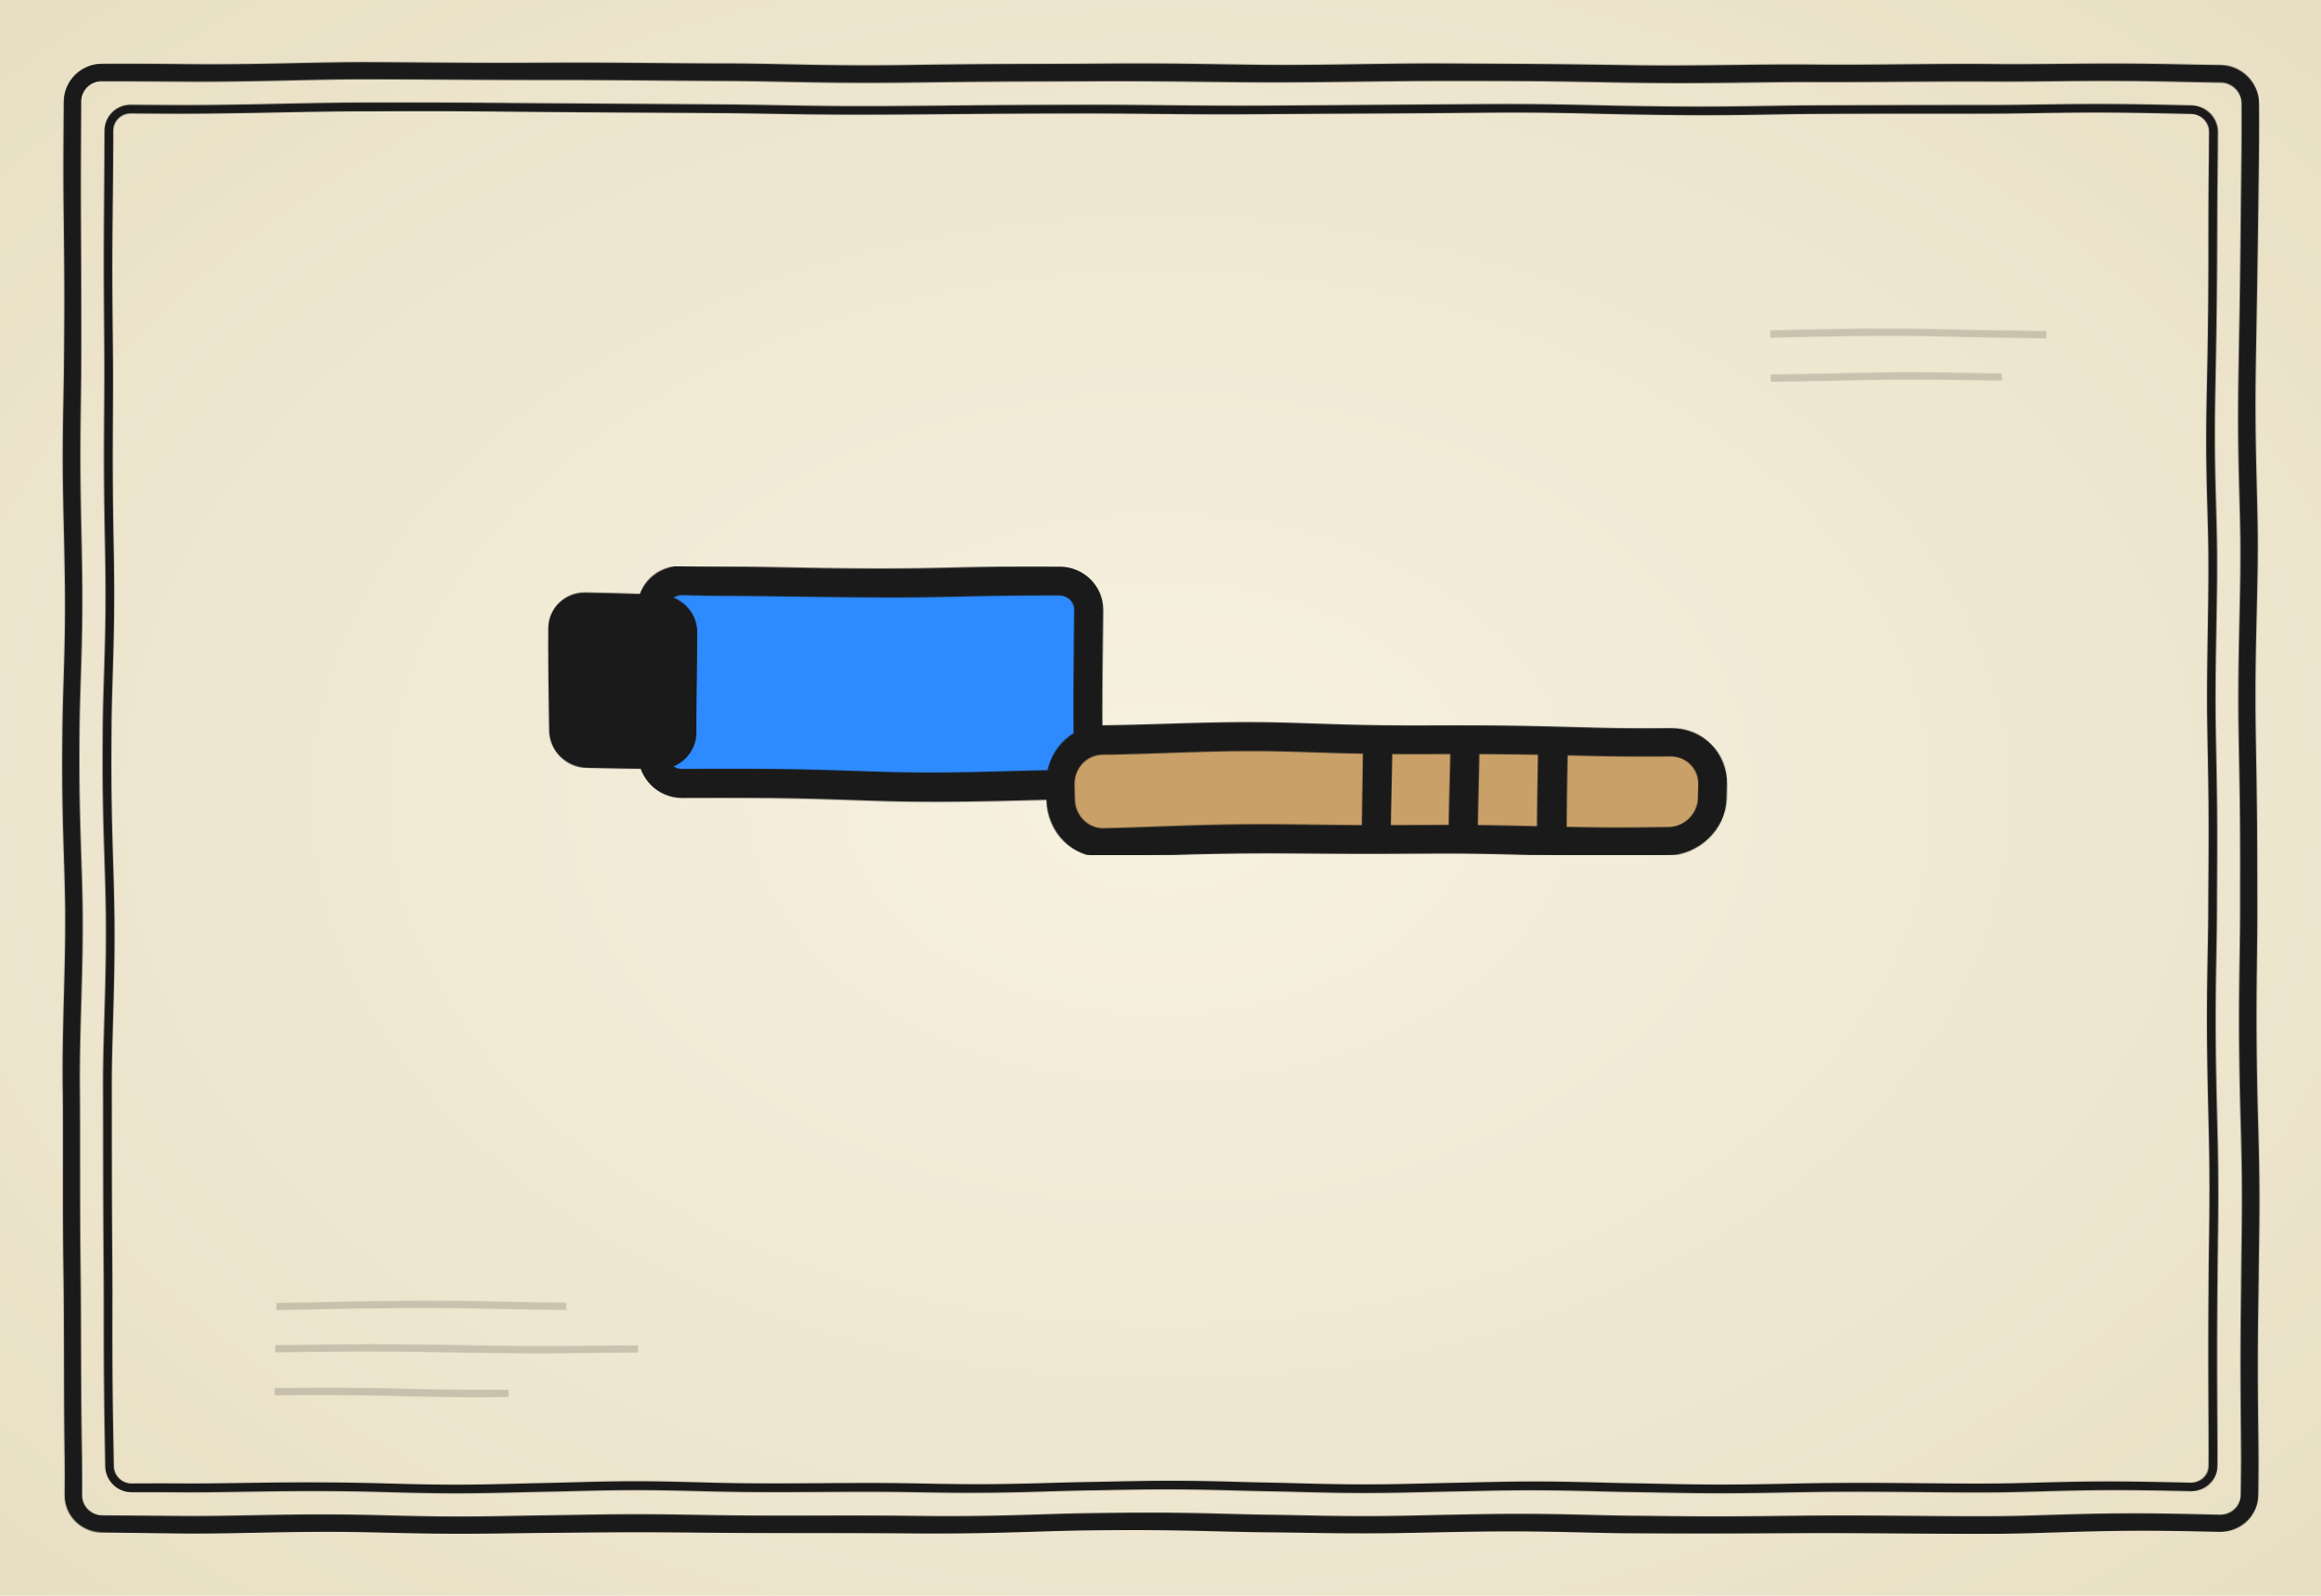
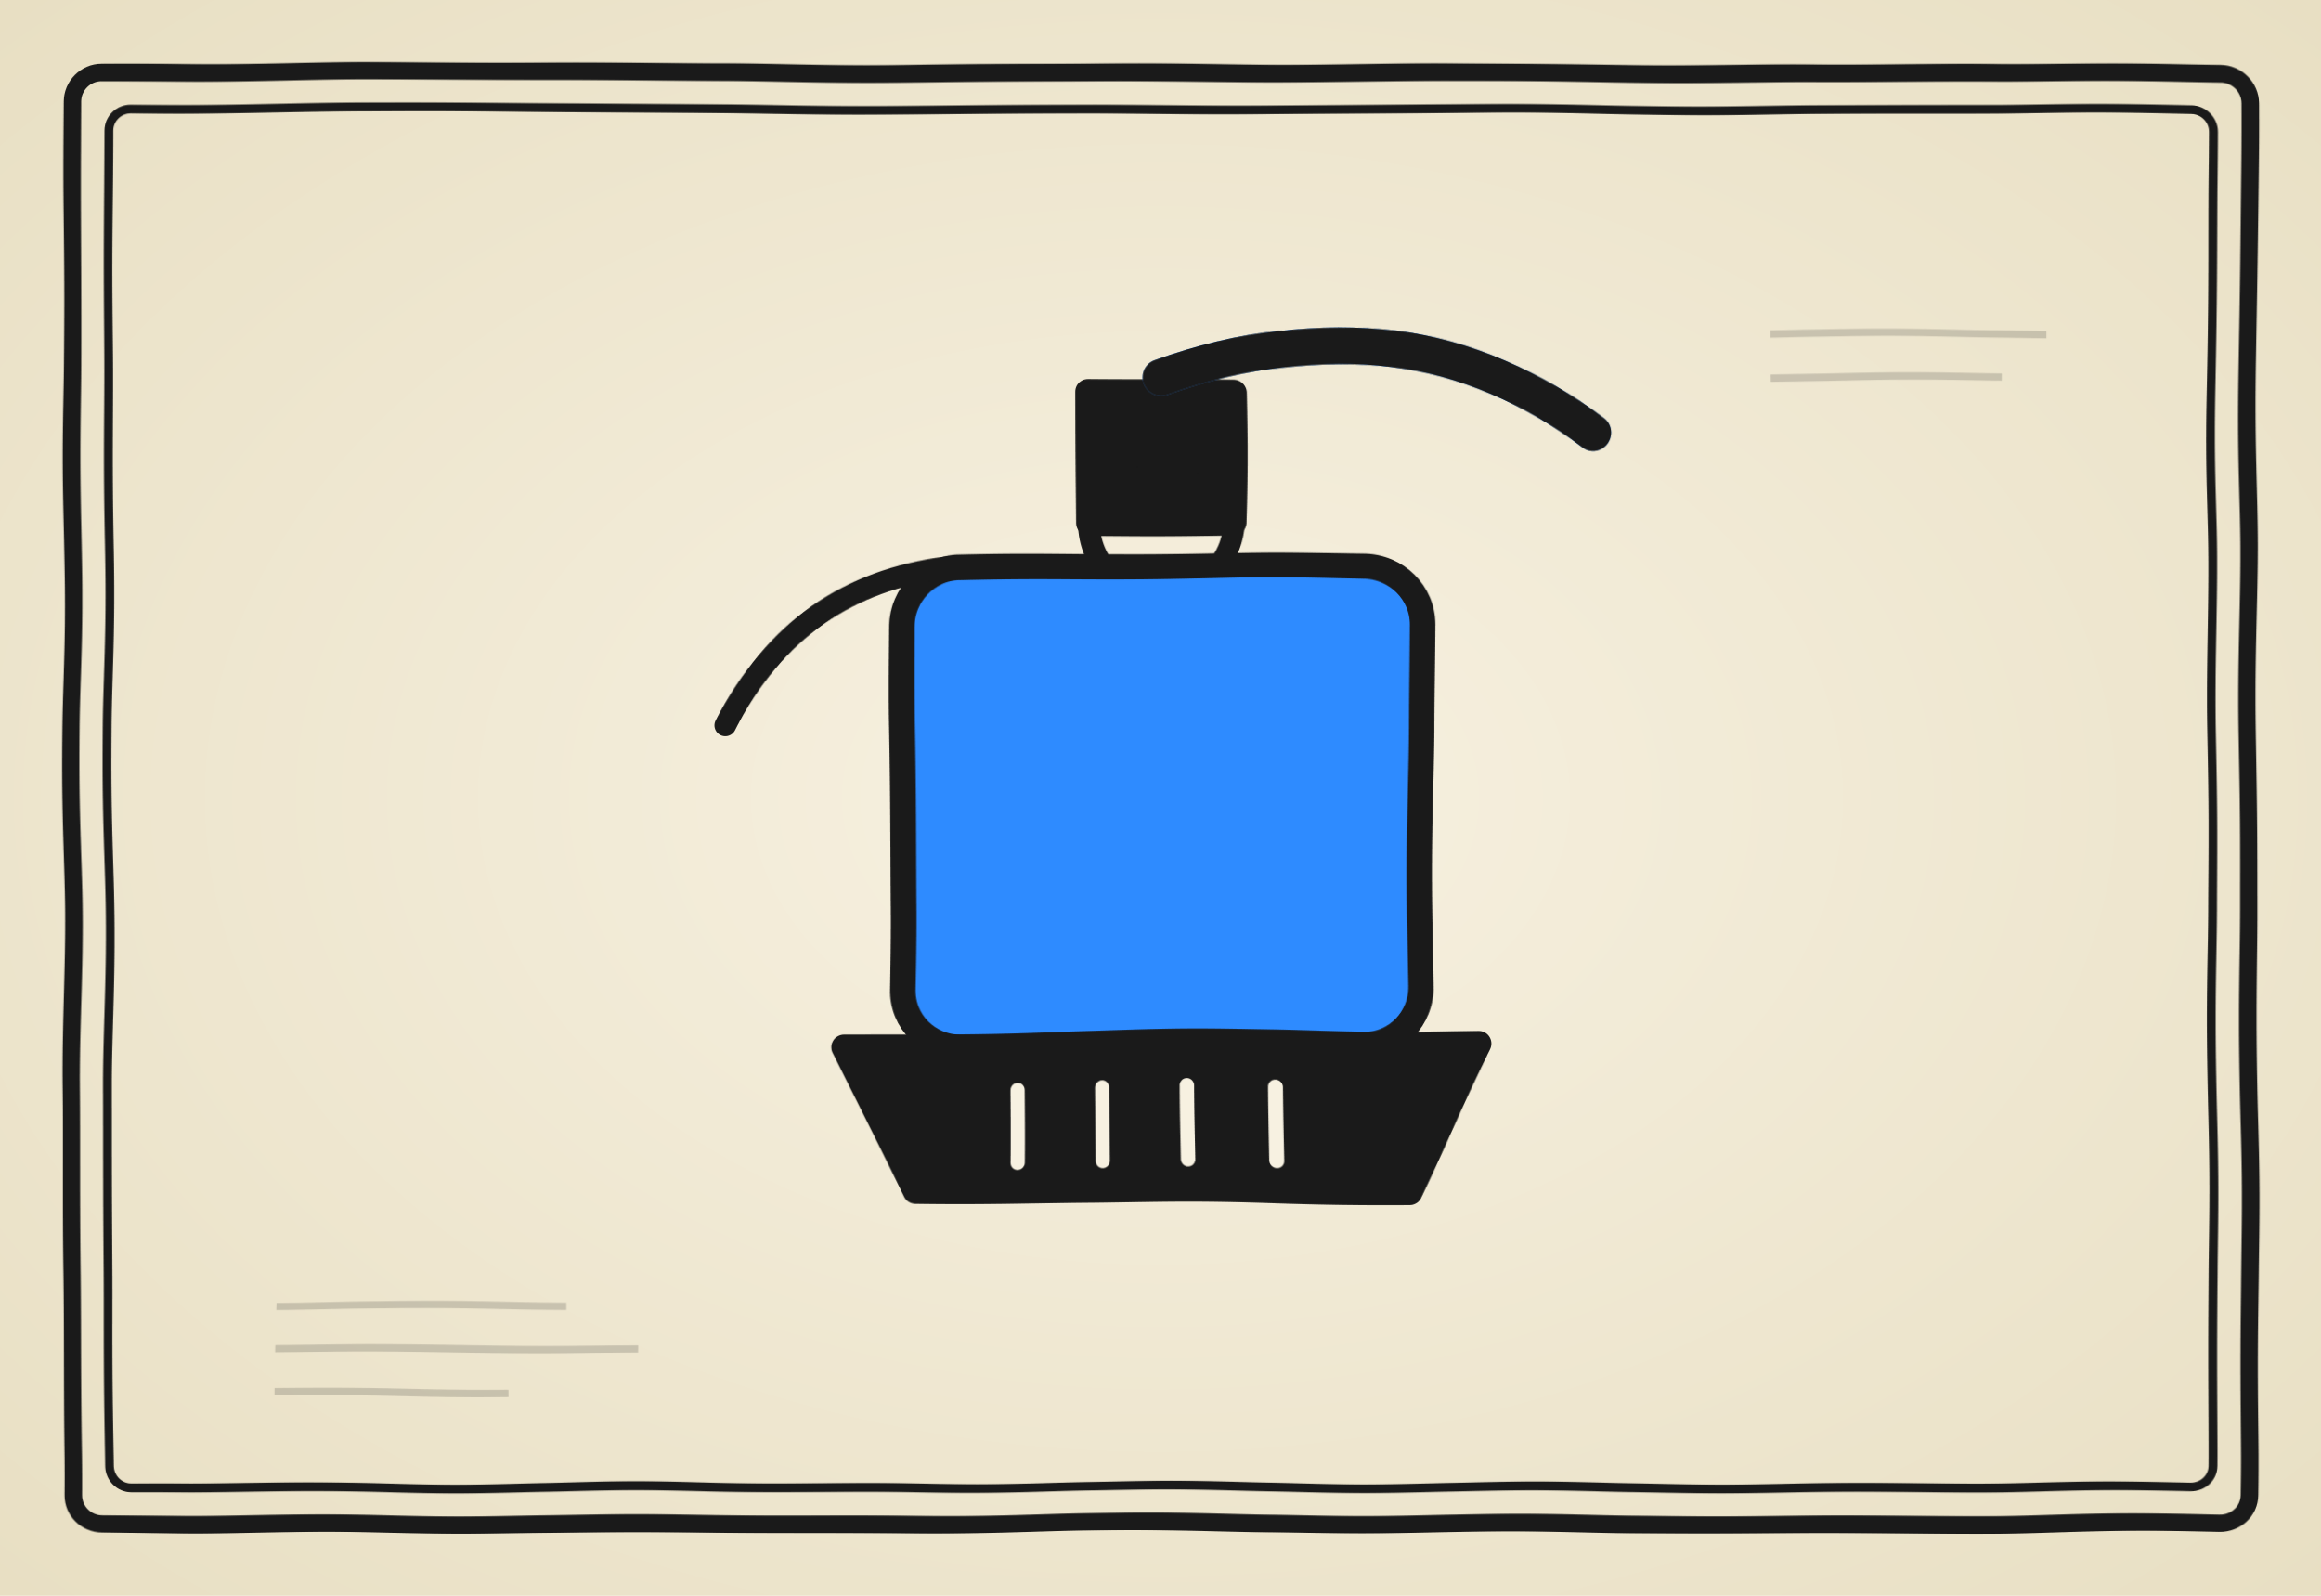
<svg xmlns="http://www.w3.org/2000/svg" viewBox="0 0 320 220" role="img" aria-label="die Tauchpumpe">
  <defs>
    <radialGradient id="paper" cx="50%" cy="50%" r="70%">
      <stop offset="0%" stop-color="#f7f1e1" />
      <stop offset="100%" stop-color="#e8dfc3" />
    </radialGradient>
    <filter id="sketch" x="-5%" y="-5%" width="110%" height="110%">
      <feTurbulence type="fractalNoise" baseFrequency="0.02" numOctaves="2" seed="896" />
      <feDisplacementMap in="SourceGraphic" scale="1.8" />
    </filter>
    <filter id="sketchLight" x="-5%" y="-5%" width="110%" height="110%">
      <feTurbulence type="fractalNoise" baseFrequency="0.04" numOctaves="1" seed="899" />
      <feDisplacementMap in="SourceGraphic" scale="1.1" />
    </filter>
  </defs>
  <rect width="320" height="220" fill="url(#paper)" />
  <g fill="none" stroke="#1a1a1a" stroke-linecap="round" stroke-linejoin="round" filter="url(#sketchLight)">
    <rect x="10" y="10" width="300" height="200" stroke-width="2.4" rx="4" />
    <rect x="15" y="15" width="290" height="190" stroke-width="1.2" rx="3" />
  </g>
  <g stroke="#1a1a1a" stroke-width="1" opacity="0.18" filter="url(#sketchLight)">
    <line x1="38" y1="180" x2="78" y2="180" />
    <line x1="38" y1="186" x2="88" y2="186" />
    <line x1="38" y1="192" x2="70" y2="192" />
    <line x1="244" y1="46" x2="282" y2="46" />
    <line x1="244" y1="52" x2="276" y2="52" />
  </g>
  <g filter="url(#sketch)">
-     <g stroke="#1a1a1a" stroke-width="4" stroke-linejoin="round" stroke-linecap="round" fill="#2e8bff">
-       <rect x="90" y="80" width="60" height="28" rx="4" />
-       <rect x="78" y="84" width="16" height="20" rx="3" fill="#1a1a1a" />
-       <rect x="146" y="102" width="90" height="14" rx="6" fill="#c9a068" />
-       <line x1="190" y1="104" x2="190" y2="114" />
-       <line x1="202" y1="104" x2="202" y2="114" />
-       <line x1="214" y1="104" x2="214" y2="114" />
+     <g stroke="#1a1a1a" stroke-width="3.5" stroke-linejoin="round" stroke-linecap="round">
+       <rect x="150" y="54" width="20" height="18" fill="#1a1a1a" />
+       <path d="M 160 52 Q 194 40 220 60" fill="none" stroke-width="5" stroke="#2e8bff" />
+       <path d="M 160 52 Q 194 40 220 60" fill="none" stroke-width="5" />
+       <circle cx="160" cy="72" r="10" fill="none" stroke-width="3" />
+       <rect x="124" y="78" width="72" height="66" rx="8" fill="#2e8bff" />
+       <path d="M 130 78 Q 110 80 100 100" fill="none" stroke-width="3" />
+       <path d="M 116 144 L 204 144 L 194 164 L 126 164 Z" fill="#1a1a1a" />
+       <line x1="140" y1="150" x2="140" y2="160" stroke="#f7f1e1" stroke-width="2" />
+       <line x1="152" y1="150" x2="152" y2="160" stroke="#f7f1e1" stroke-width="2" />
+       <line x1="164" y1="150" x2="164" y2="160" stroke="#f7f1e1" stroke-width="2" />
+       <line x1="176" y1="150" x2="176" y2="160" stroke="#f7f1e1" stroke-width="2" />
    </g>
  </g>
</svg>
